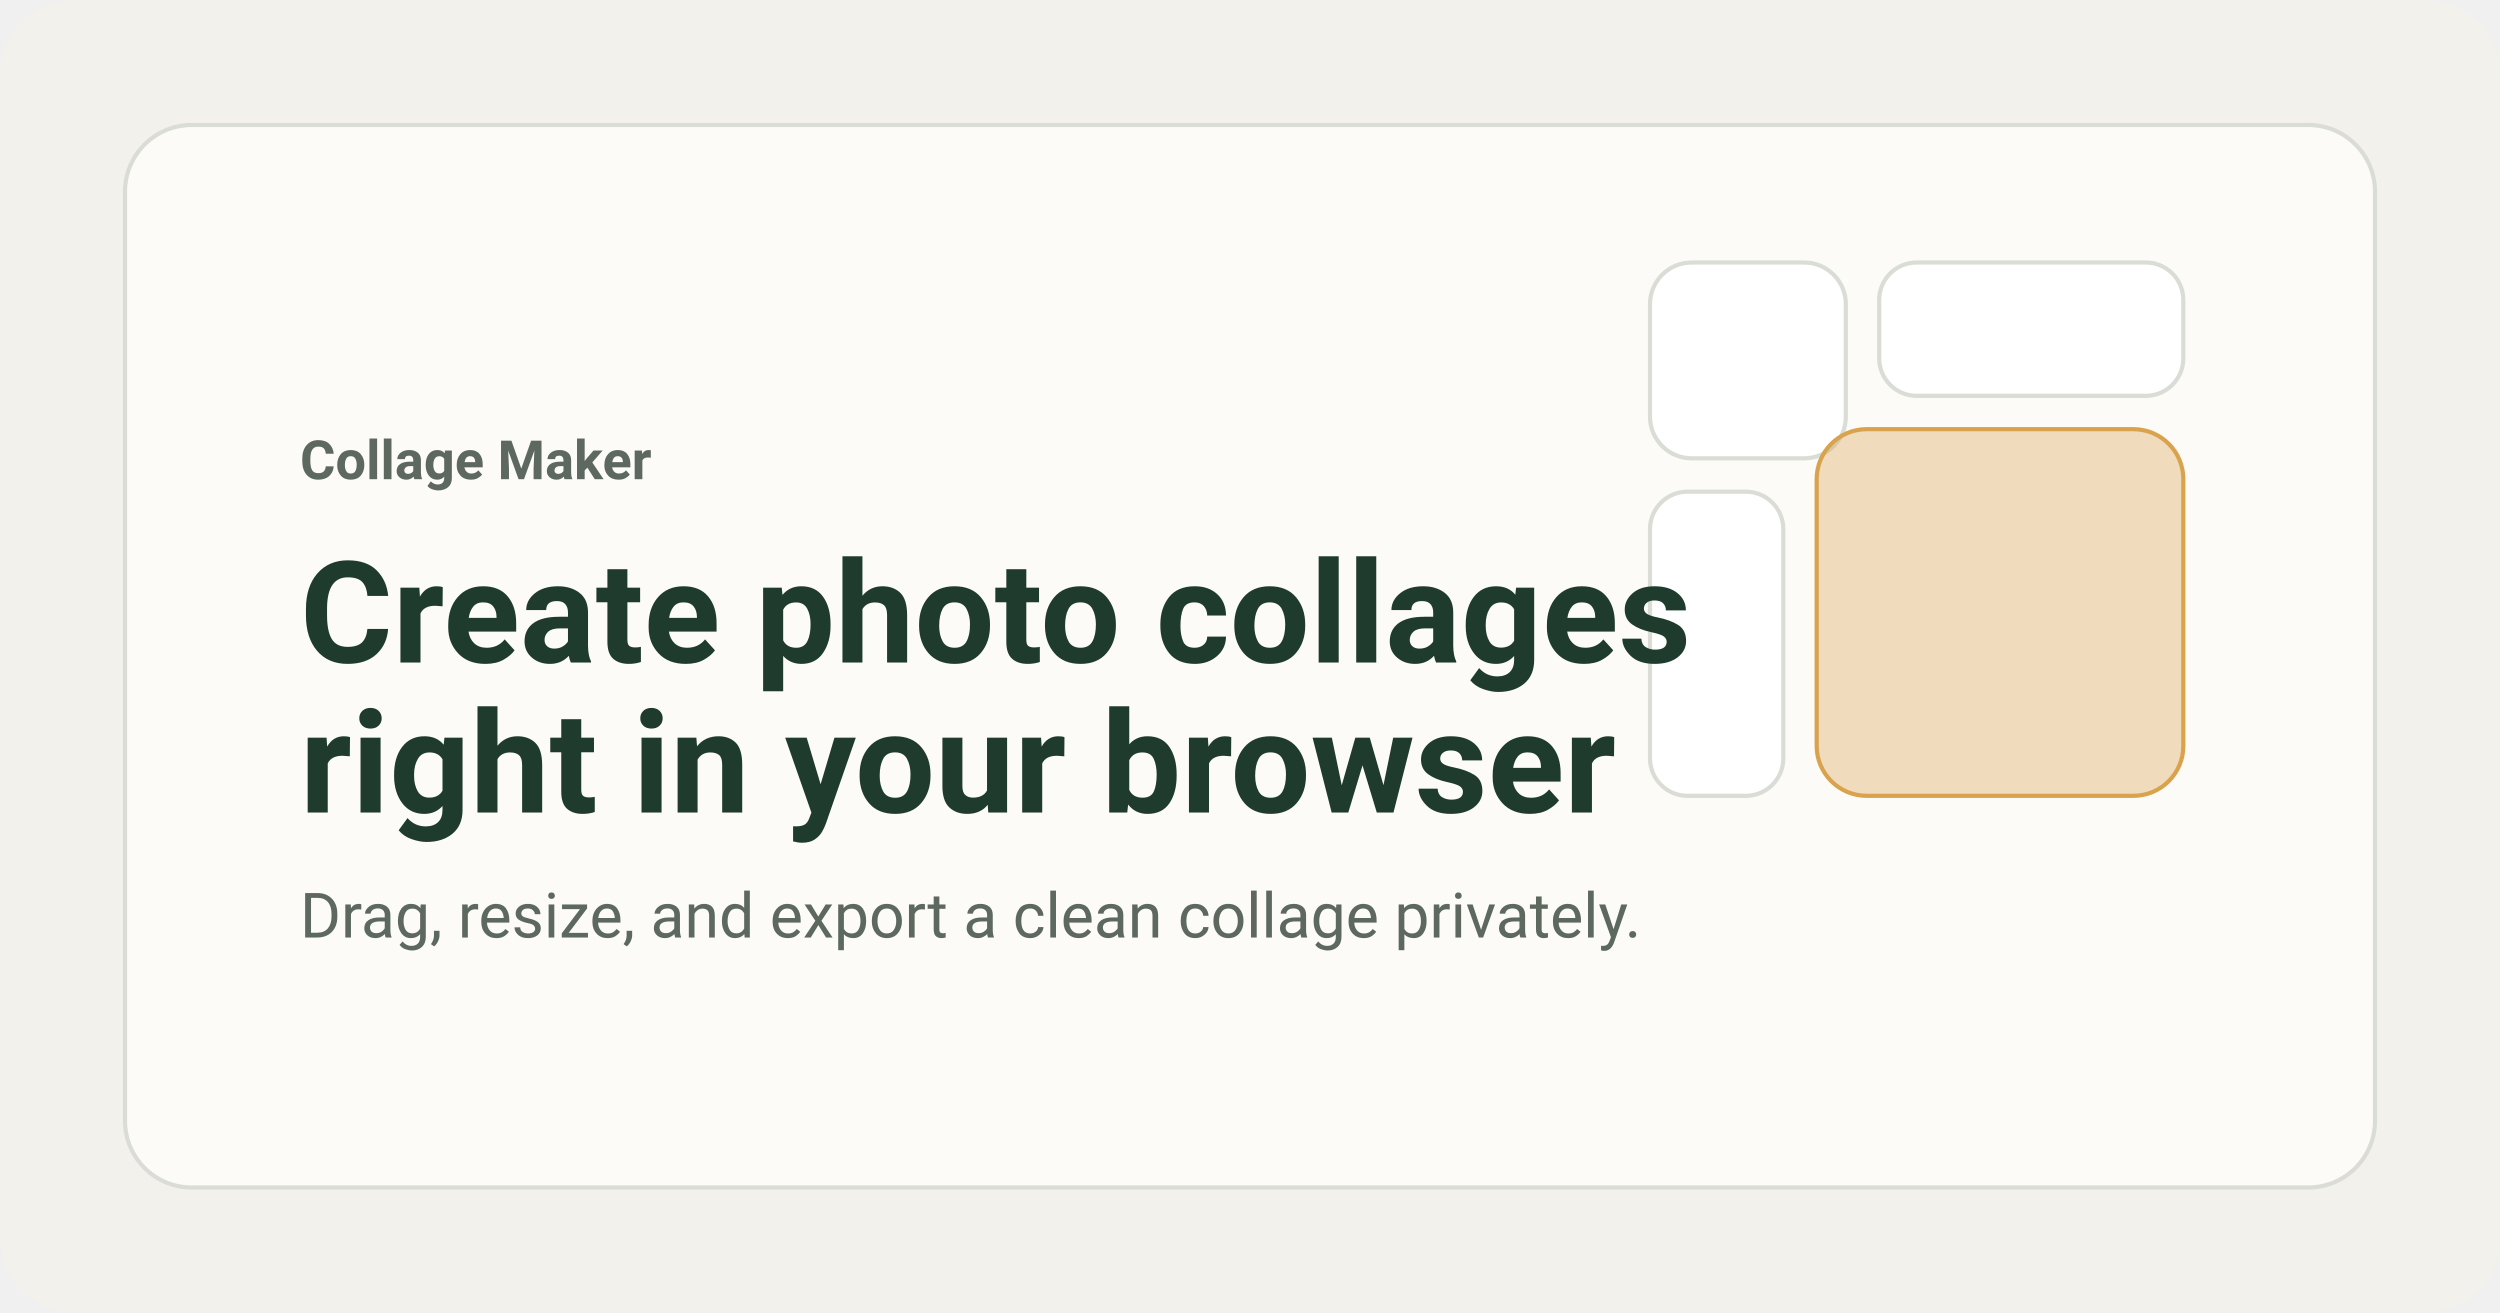
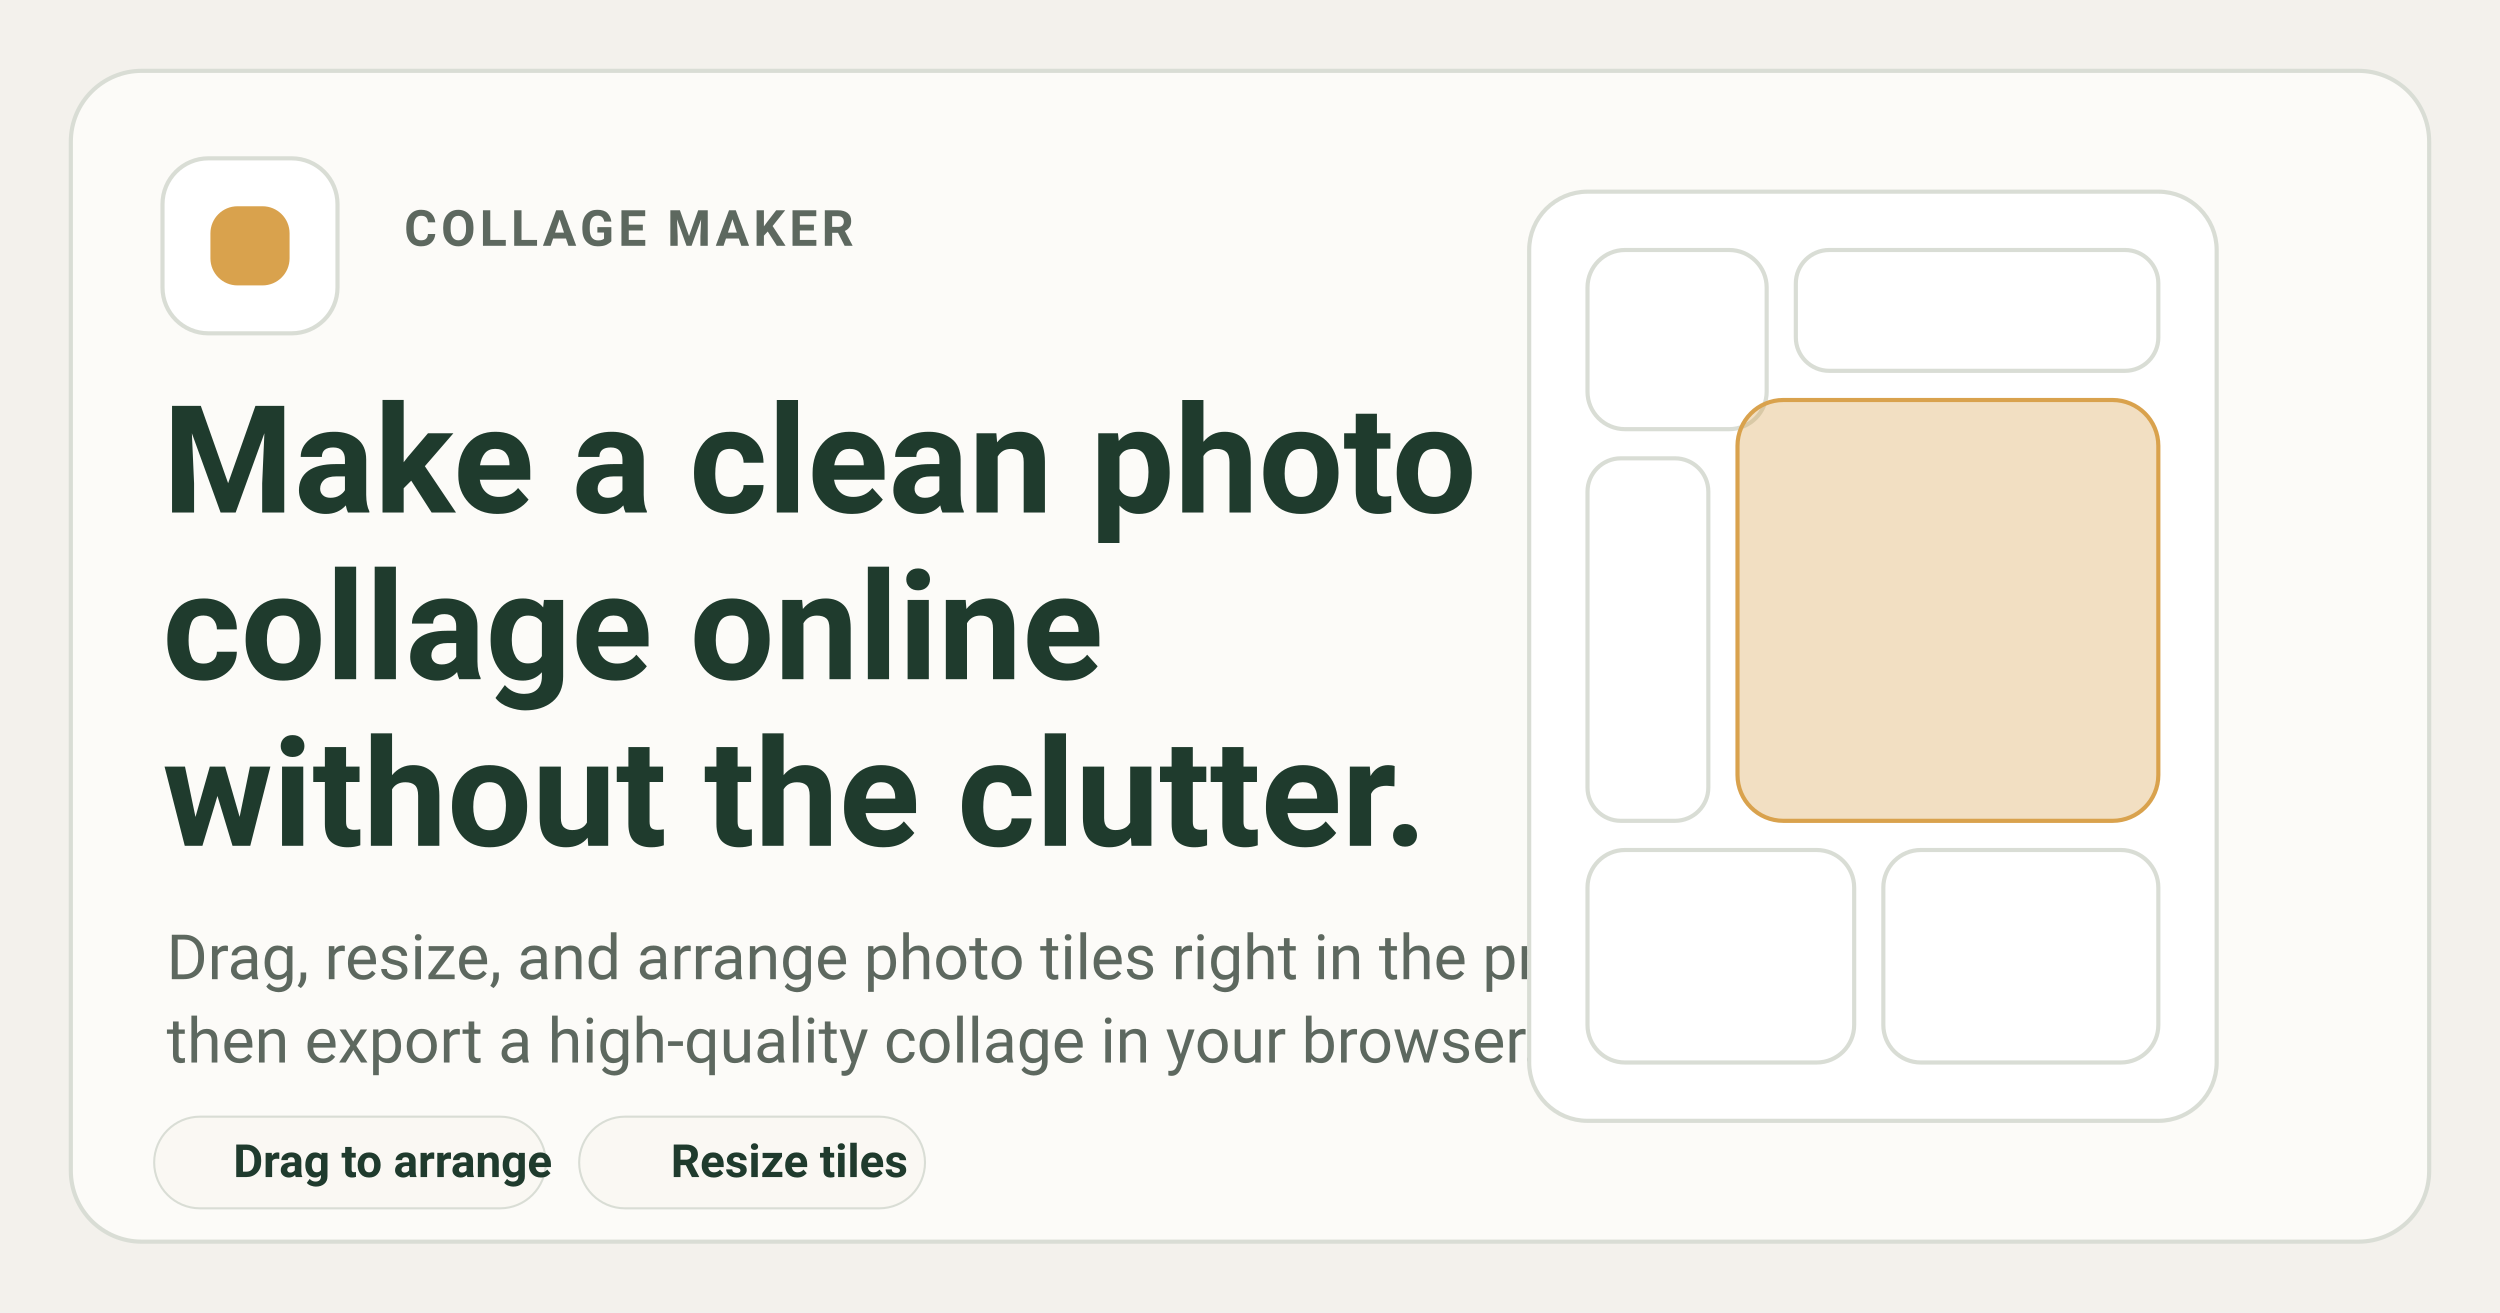
<svg xmlns="http://www.w3.org/2000/svg" width="1200" height="630" viewBox="0 0 1200 630" fill="none">
-   <rect width="1200" height="630" rx="36" fill="#F3F1EC" />
-   <rect x="60" y="60" width="1080" height="510" rx="32" fill="#FCFBF8" stroke="#D9DDD5" stroke-width="2" />
-   <rect x="792" y="126" width="94" height="94" rx="20" fill="#FFFFFF" stroke="#D9DDD5" stroke-width="2" />
-   <rect x="902" y="126" width="146" height="64" rx="18" fill="#FFFFFF" stroke="#D9DDD5" stroke-width="2" />
-   <rect x="792" y="236" width="64" height="146" rx="18" fill="#FFFFFF" stroke="#D9DDD5" stroke-width="2" />
-   <rect x="872" y="206" width="176" height="176" rx="24" fill="#D9A24D" fill-opacity="0.35" stroke="#D9A24D" stroke-width="2" />
-   <text x="144" y="230" fill="#5D685F" font-family="Roboto, Arial, sans-serif" font-size="26" font-weight="600">Collage Maker</text>
-   <text x="144" y="318" fill="#1F3B2D" font-family="Roboto, Arial, sans-serif" font-size="68" font-weight="700">Create photo collages</text>
-   <text x="144" y="390" fill="#1F3B2D" font-family="Roboto, Arial, sans-serif" font-size="68" font-weight="700">right in your browser</text>
-   <text x="144" y="450" fill="#5D685F" font-family="Roboto, Arial, sans-serif" font-size="30">Drag, resize, and export a clean collage privately.</text>
+   <rect width="1200" height="630" fill="#F3F1EC" />
+   <rect x="34" y="34" width="1132" height="562" rx="34" fill="#FCFBF8" stroke="#D9DDD5" stroke-width="2" />
+   <rect x="78" y="76" width="84" height="84" rx="22" fill="#FFFFFF" stroke="#D9DDD5" stroke-width="2" />
+   <rect x="101" y="99" width="38" height="38" rx="13" fill="#D9A24D" />
+   <text x="194" y="118" fill="#5D685F" font-family="Roboto, Arial, sans-serif" font-size="24" font-weight="700" letter-spacing="2">COLLAGE MAKER</text>
+   <text x="78" y="246" fill="#1F3B2D" font-family="Roboto, Arial, sans-serif" font-size="72" font-weight="700">Make a clean photo</text>
+   <text x="78" y="326" fill="#1F3B2D" font-family="Roboto, Arial, sans-serif" font-size="72" font-weight="700">collage online</text>
+   <text x="78" y="406" fill="#1F3B2D" font-family="Roboto, Arial, sans-serif" font-size="72" font-weight="700">without the clutter.</text>
+   <text x="80" y="470" fill="#5D685F" font-family="Roboto, Arial, sans-serif" font-size="30">Drag, resize, and arrange photo tiles right in the preview,</text>
+   <text x="80" y="510" fill="#5D685F" font-family="Roboto, Arial, sans-serif" font-size="30">then export a high-quality collage in your browser.</text>
+   <rect x="74" y="536" width="188" height="44" rx="22" fill="#FAF8F3" stroke="#D9DDD5" />
+   <text x="112" y="565" fill="#1F3B2D" font-family="Roboto, Arial, sans-serif" font-size="22" font-weight="600">Drag to arrange</text>
+   <rect x="278" y="536" width="166" height="44" rx="22" fill="#FAF8F3" stroke="#D9DDD5" />
+   <text x="322" y="565" fill="#1F3B2D" font-family="Roboto, Arial, sans-serif" font-size="22" font-weight="600">Resize tiles</text>
+   <rect x="734" y="92" width="330" height="446" rx="28" fill="#FFFFFF" stroke="#D9DDD5" stroke-width="2" />
+   <rect x="762" y="120" width="86" height="86" rx="18" fill="#FFFFFF" stroke="#D9DDD5" stroke-width="2" />
+   <rect x="862" y="120" width="174" height="58" rx="16" fill="#FFFFFF" stroke="#D9DDD5" stroke-width="2" />
+   <rect x="762" y="220" width="58" height="174" rx="16" fill="#FFFFFF" stroke="#D9DDD5" stroke-width="2" />
+   <rect x="834" y="192" width="202" height="202" rx="22" fill="#D9A24D" fill-opacity="0.34" stroke="#D9A24D" stroke-width="2" />
+   <rect x="762" y="408" width="128" height="102" rx="18" fill="#FFFFFF" stroke="#D9DDD5" stroke-width="2" />
+   <rect x="904" y="408" width="132" height="102" rx="18" fill="#FFFFFF" stroke="#D9DDD5" stroke-width="2" />
</svg>
